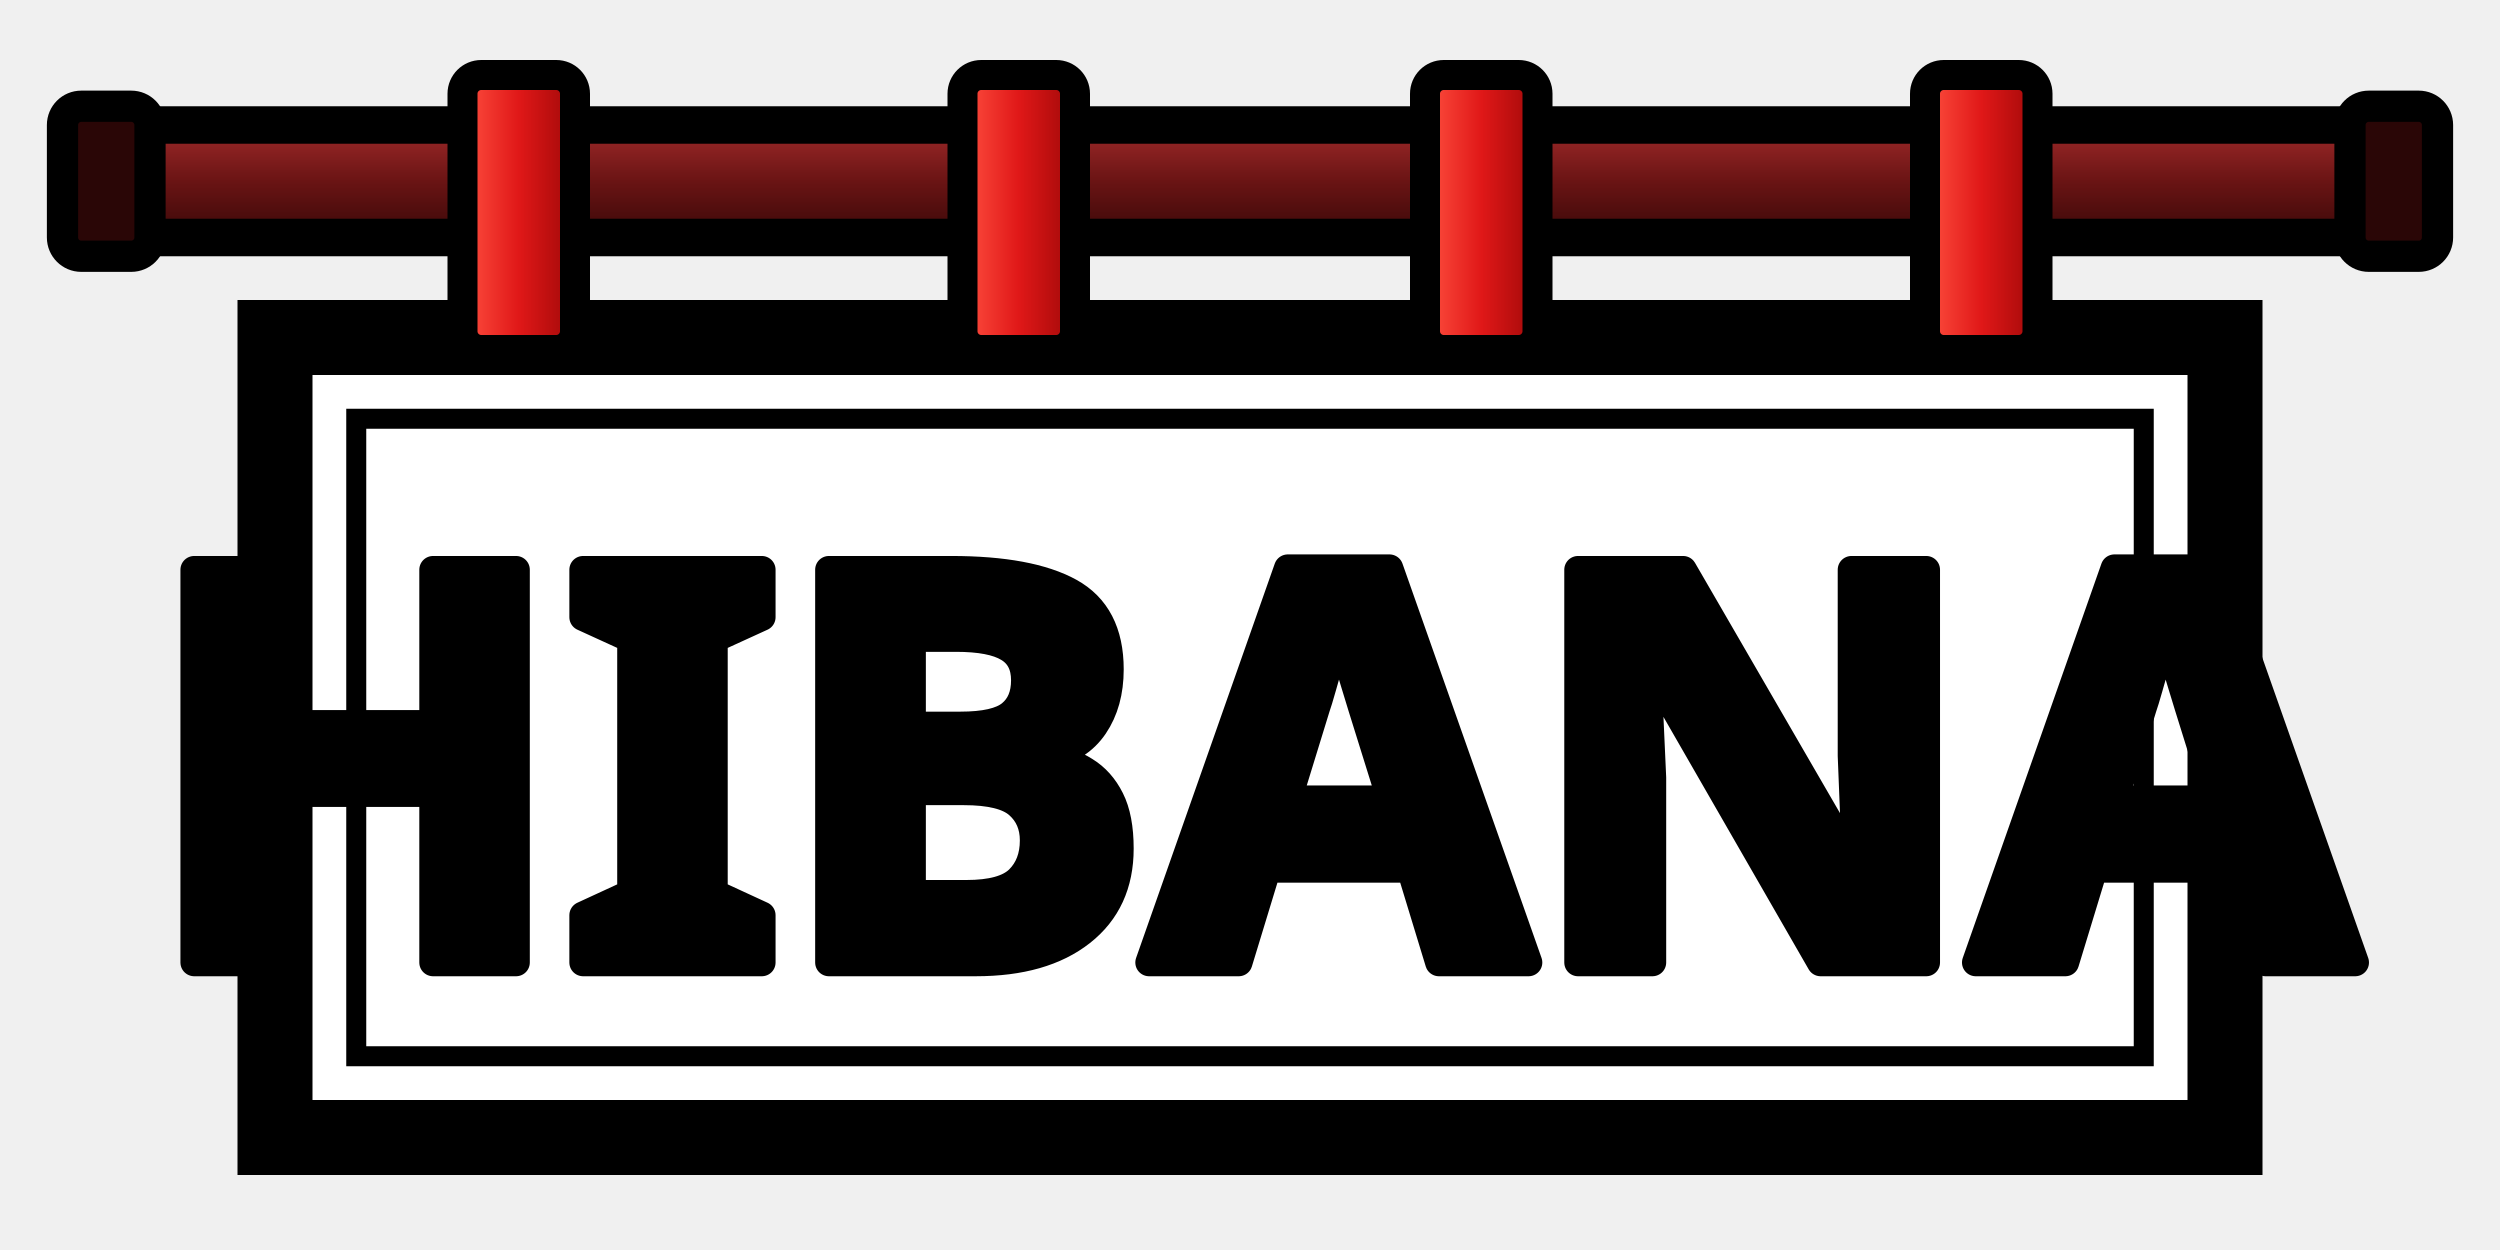
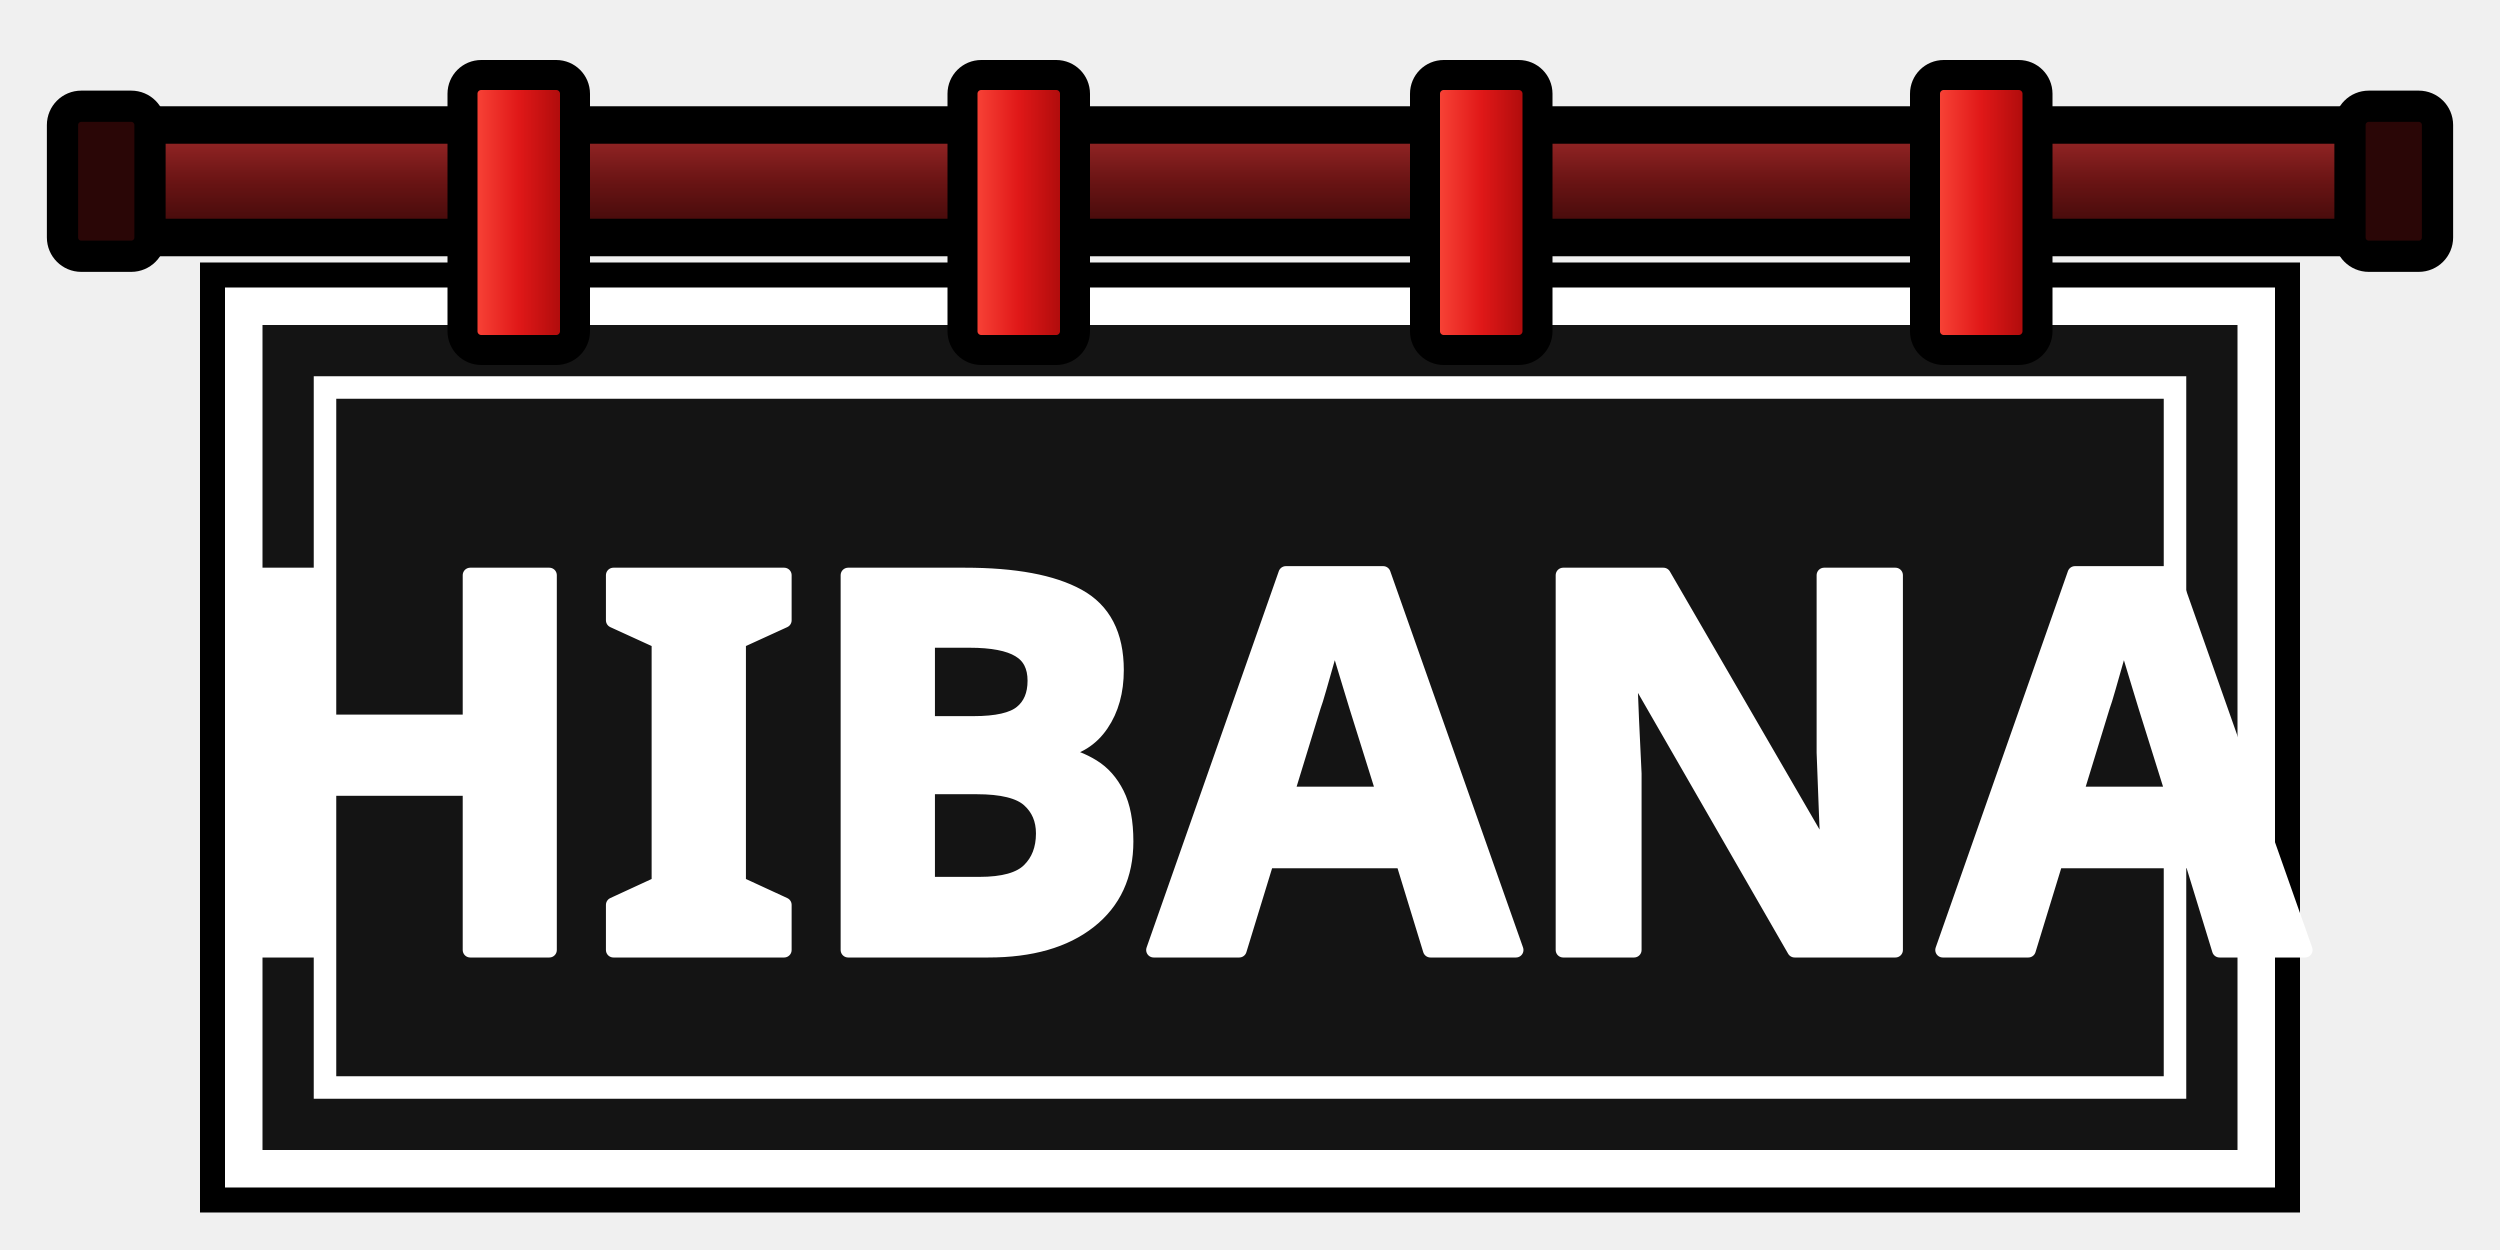
<svg xmlns="http://www.w3.org/2000/svg" viewBox="0 0 200 100" width="200" height="100">
  <defs>
    <linearGradient id="pole" x1="0" y1="0" x2="0" y2="1">
      <stop offset="0" stop-color="#a02a2a" />
      <stop offset="0.5" stop-color="#6a1414" />
      <stop offset="1" stop-color="#3a0808" />
    </linearGradient>
    <linearGradient id="hook" x1="0" y1="0" x2="1" y2="0">
      <stop offset="0" stop-color="#ff5040" />
      <stop offset="0.5" stop-color="#e01818" />
      <stop offset="1" stop-color="#a00808" />
    </linearGradient>
  </defs>
  <rect x="8" y="10" width="184" height="9" rx="2" fill="url(#pole)" stroke="#000" stroke-width="3" />
  <rect x="5" y="8.5" width="7" height="12" rx="1.5" fill="#2a0606" stroke="#000" stroke-width="2.5" />
  <rect x="188" y="8.5" width="7" height="12" rx="1.5" fill="#2a0606" stroke="#000" stroke-width="2.5" />
-   <rect x="19" y="24" width="162" height="70" fill="#000" />
-   <rect x="25" y="30" width="150" height="58" fill="#fff" />
-   <rect x="28.5" y="33.5" width="143" height="51" fill="none" stroke="#000" stroke-width="1.6" />
+   <rect x="17" y="22" width="166" height="74" fill="#fff" stroke="#000" stroke-width="2" />
+   <rect x="21" y="26" width="158" height="66" fill="#141414" />
+   <rect x="26" y="31" width="148" height="56" fill="none" stroke="#fff" stroke-width="1.8" />
  <g fill="url(#hook)" stroke="#000" stroke-width="2.4" stroke-linejoin="round">
    <rect x="37" y="6" width="9" height="22" rx="1.5" />
    <rect x="77" y="6" width="9" height="22" rx="1.5" />
    <rect x="114" y="6" width="9" height="22" rx="1.5" />
    <rect x="154" y="6" width="9" height="22" rx="1.5" />
  </g>
-   <text id="name" x="100" y="77" text-anchor="middle" textLength="134" lengthAdjust="spacingAndGlyphs" font-family="'Arial Black','Hiragino Kaku Gothic StdN','Yu Gothic','Meiryo',sans-serif" font-weight="900" font-size="44" fill="#000" stroke="#000" stroke-width="2.2" stroke-linejoin="round">HIBANA</text>
+   <text id="name" x="100" y="76" text-anchor="middle" textLength="134" lengthAdjust="spacingAndGlyphs" font-family="'Arial Black','Hiragino Kaku Gothic StdN','Yu Gothic','Meiryo',sans-serif" font-weight="900" font-size="42" fill="#fff" stroke="#fff" stroke-width="1.2" stroke-linejoin="round">HIBANA</text>
</svg>
